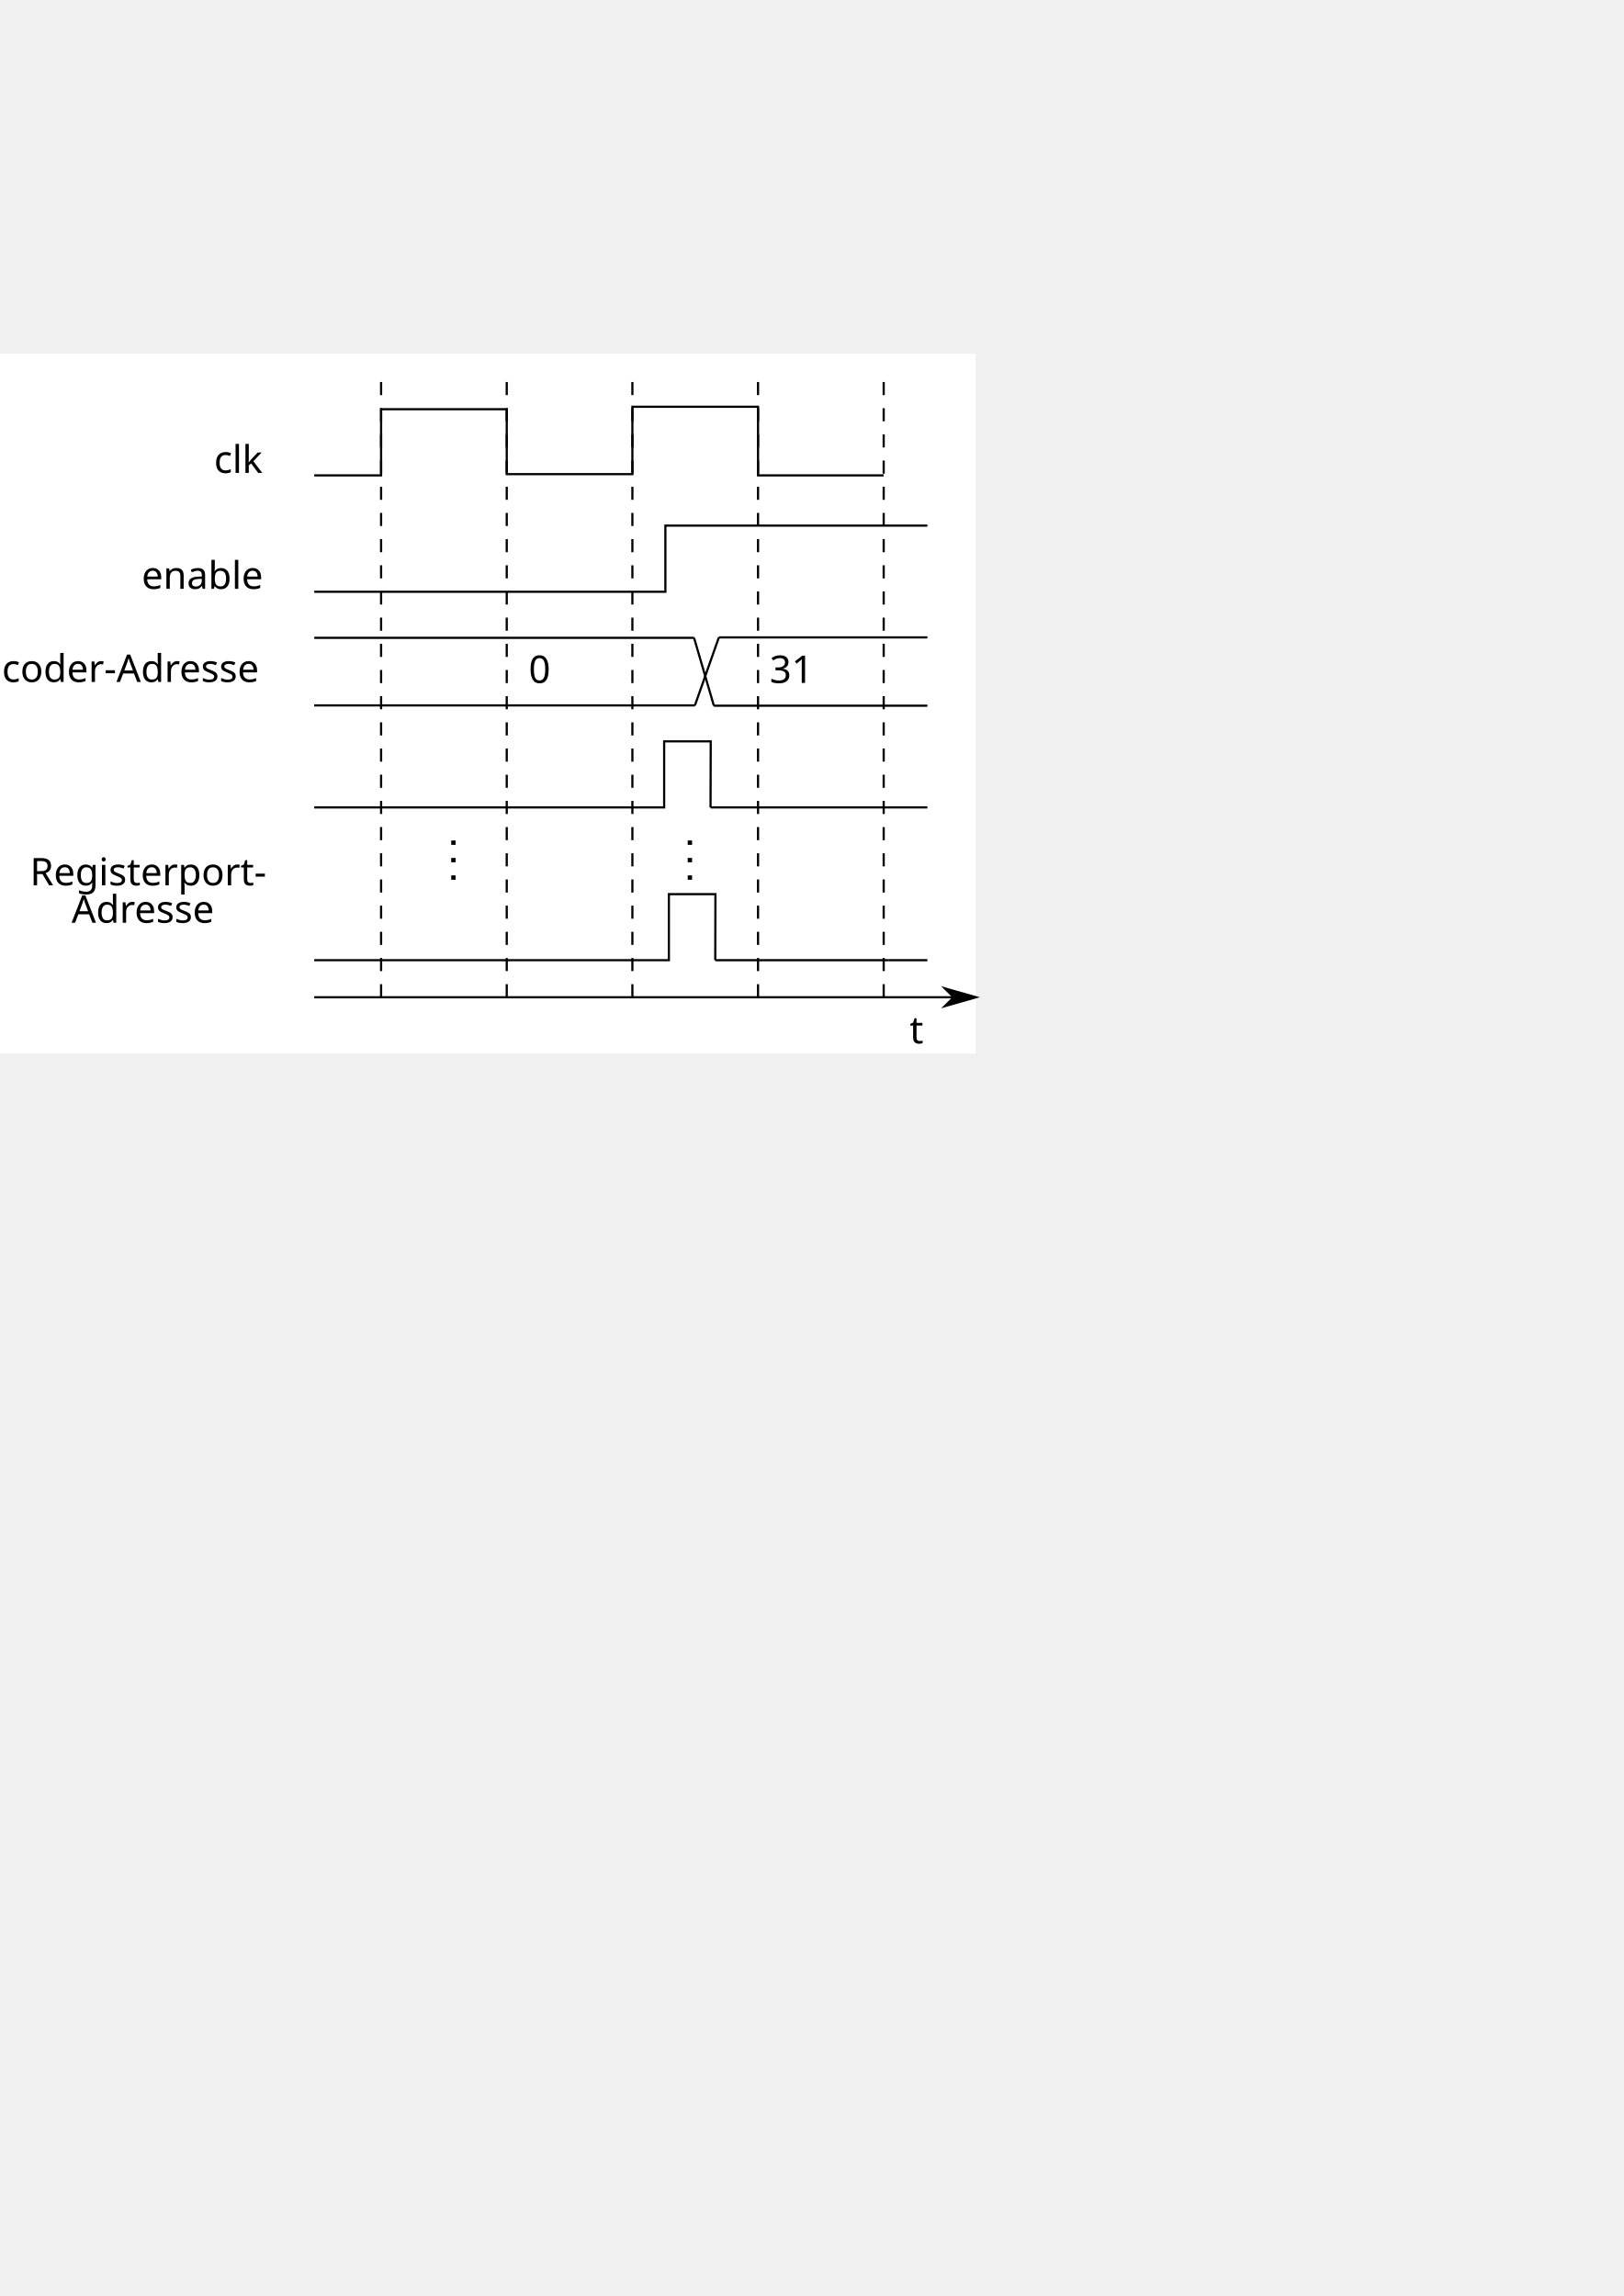
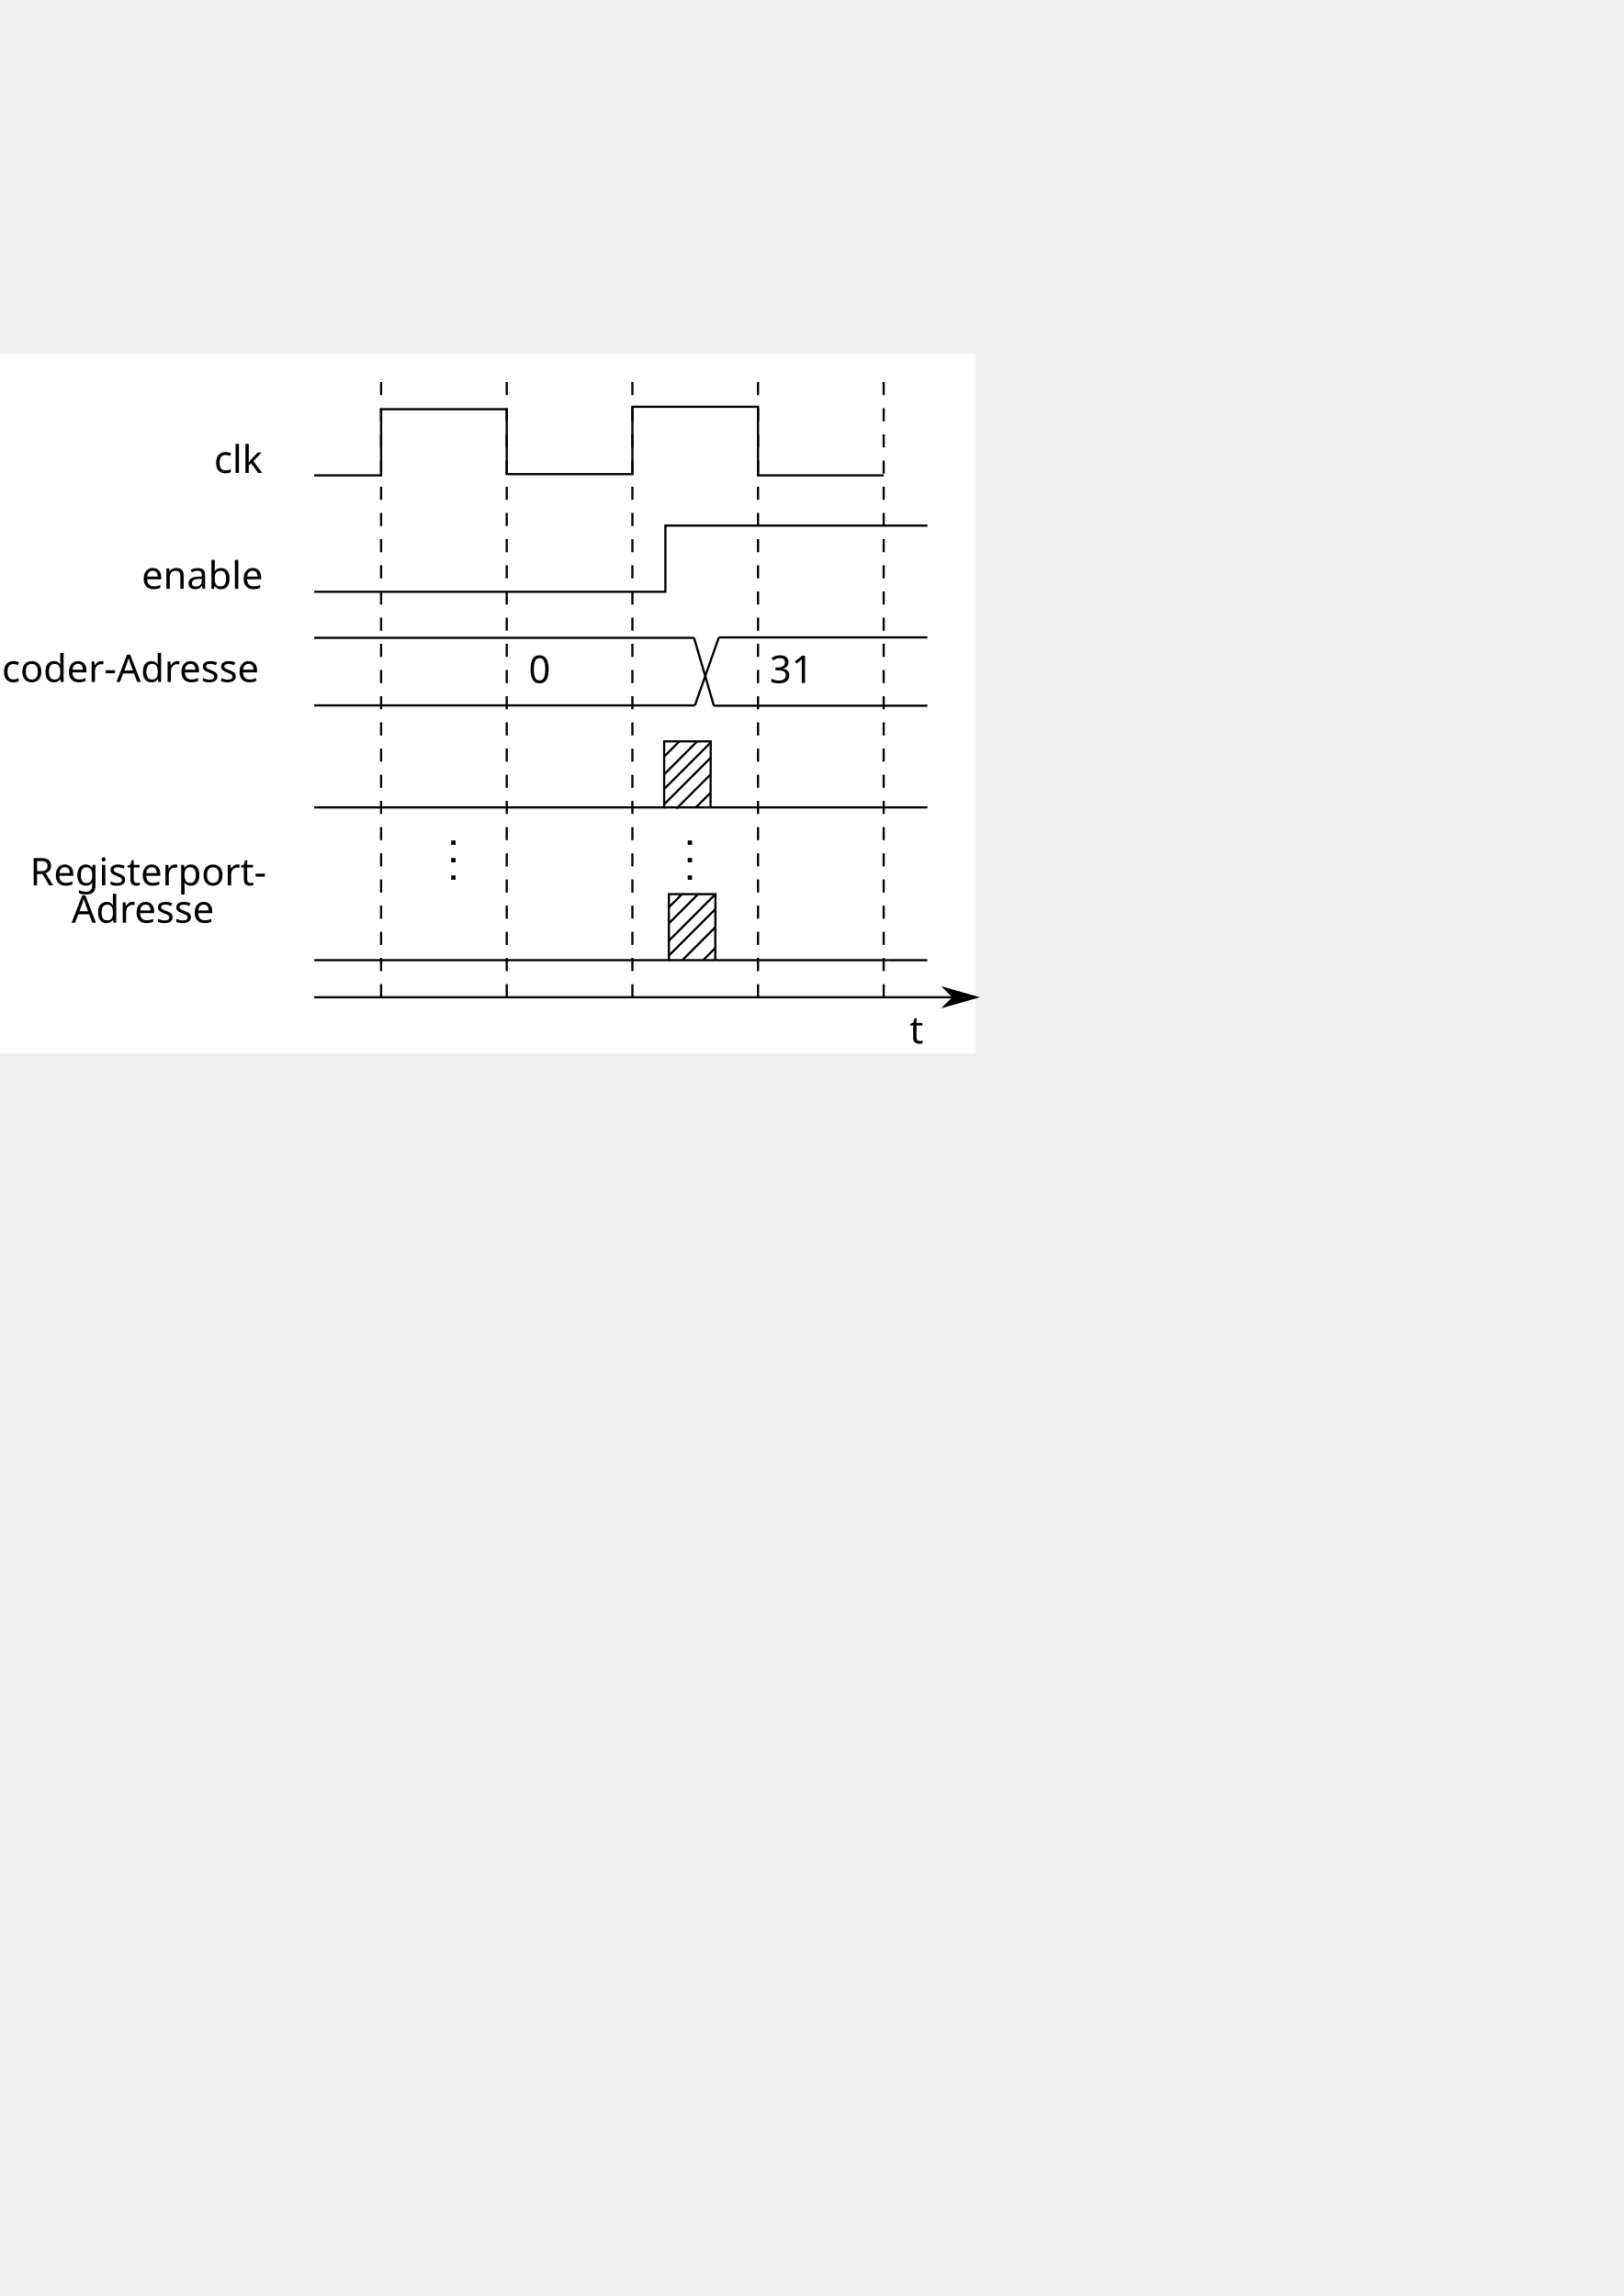
<svg xmlns="http://www.w3.org/2000/svg" width="210mm" height="297mm" viewBox="0 0 744.094 1052.362" id="svg2" version="1.1">
  <defs id="defs4">
    <marker orient="auto" refY="0.0" refX="0.0" id="Arrow1Lend" style="overflow:visible;">
      <path id="path4147" d="M 0.0,0.0 L 5.0,-5.0 L -12.5,0.0 L 5.0,5.0 L 0.0,0.0 z " style="fill-rule:evenodd;stroke:#000000;stroke-width:1pt;stroke-opacity:1;fill:#000000;fill-opacity:1" transform="scale(0.8) rotate(180) translate(12.5,0)" />
    </marker>
  </defs>
  <g id="layer2">
    <rect style="fill:#ffffff;fill-opacity:1;stroke:none;stroke-width:2;stroke-miterlimit:4;stroke-dasharray:2, 6;stroke-dashoffset:0;stroke-opacity:1" id="rect5487" width="467.763" height="320.843" x="-20.648" y="162.103" />
  </g>
  <g id="layer1">
    <path style="fill:none;fill-rule:evenodd;stroke:#000000;stroke-width:1px;stroke-linecap:butt;stroke-linejoin:miter;stroke-opacity:1;marker-end:url(#Arrow1Lend)" d="m 144,457.092 303.115,0" id="path4138" />
    <path style="fill:none;fill-rule:evenodd;stroke:#000000;stroke-width:1;stroke-linecap:butt;stroke-linejoin:miter;stroke-miterlimit:4;stroke-dasharray:6, 6;stroke-dashoffset:0;stroke-opacity:1" d="m 174.645,457.092 0,-284.002" id="path4431" />
    <path style="fill:none;fill-rule:evenodd;stroke:#000000;stroke-width:1;stroke-linecap:butt;stroke-linejoin:miter;stroke-miterlimit:4;stroke-dasharray:6, 6;stroke-dashoffset:0;stroke-opacity:1" d="m 232.225,457.092 0,-284.002" id="path4431-9" />
    <path style="fill:none;fill-rule:evenodd;stroke:#000000;stroke-width:1;stroke-linecap:butt;stroke-linejoin:miter;stroke-miterlimit:4;stroke-dasharray:6, 6;stroke-dashoffset:0;stroke-opacity:1" d="m 289.806,457.092 0,-284.002" id="path4431-6" />
    <path style="fill:none;fill-rule:evenodd;stroke:#000000;stroke-width:1;stroke-linecap:butt;stroke-linejoin:miter;stroke-miterlimit:4;stroke-dasharray:6, 6;stroke-dashoffset:0;stroke-opacity:1" d="m 347.386,457.092 0,-284.002" id="path4431-2" />
    <path style="fill:none;fill-rule:evenodd;stroke:#000000;stroke-width:1;stroke-linecap:butt;stroke-linejoin:miter;stroke-miterlimit:4;stroke-dasharray:6, 6;stroke-dashoffset:0;stroke-opacity:1" d="m 404.967,457.092 0,-284.002" id="path4431-2-8" />
    <path style="fill:none;fill-rule:evenodd;stroke:#000000;stroke-width:1px;stroke-linecap:butt;stroke-linejoin:miter;stroke-opacity:1" d="m 144,217.885 30.645,0 0,-30.324 57.58,0 0,29.763 57.58,0 0,-30.886 57.58,0 0,31.447 57.58,0" id="path4502" />
    <path style="fill:none;fill-rule:evenodd;stroke:#000000;stroke-width:1px;stroke-linecap:butt;stroke-linejoin:miter;stroke-opacity:1" d="m 144,271.233 30.645,0 57.58,0 57.58,0 15.121,0 0,-30.324 42.46,0 77.614,0" id="path4512" />
    <path style="fill:none;fill-rule:evenodd;stroke:#000000;stroke-width:1px;stroke-linecap:butt;stroke-linejoin:miter;stroke-opacity:1" d="m 318.063,292.346 9.081,31.112" id="path4546" />
    <path style="fill:none;fill-rule:evenodd;stroke:#000000;stroke-width:1px;stroke-linecap:butt;stroke-linejoin:miter;stroke-opacity:1" d="m 318.46,323.319 10.976,-31.172" id="path4548" />
    <path style="fill:none;fill-rule:evenodd;stroke:#000000;stroke-width:1px;stroke-linecap:butt;stroke-linejoin:miter;stroke-opacity:1" d="m 318.46,323.319 -174.46,0" id="path4554" />
    <path style="fill:none;fill-rule:evenodd;stroke:#000000;stroke-width:1px;stroke-linecap:butt;stroke-linejoin:miter;stroke-opacity:1" d="m 327.144,323.458 97.856,0" id="path4558" />
    <path style="fill:none;fill-rule:evenodd;stroke:#000000;stroke-width:1px;stroke-linecap:butt;stroke-linejoin:miter;stroke-opacity:1" d="m 144,370.068 160.365,-4.1e-4 0,-30.267 21.339,0 -0.085,30.267" id="path5391" />
    <path style="fill:none;fill-rule:evenodd;stroke:#000000;stroke-width:1px;stroke-linecap:butt;stroke-linejoin:miter;stroke-opacity:1" d="m 325.62,370.067 79.347,0" id="path5393" />
    <path style="fill:none;fill-rule:evenodd;stroke:#000000;stroke-width:1px;stroke-linecap:butt;stroke-linejoin:miter;stroke-opacity:1" d="m 404.967,370.067 20.033,0" id="path5395" />
    <path style="fill:none;fill-rule:evenodd;stroke:#000000;stroke-width:2;stroke-linecap:butt;stroke-linejoin:miter;stroke-opacity:1;stroke-miterlimit:4;stroke-dasharray:2, 6;stroke-dashoffset:0" d="m 316.158,385.23 0,19.093 0.562,0" id="path5432" />
    <path style="fill:none;fill-rule:evenodd;stroke:#000000;stroke-width:2;stroke-linecap:butt;stroke-linejoin:miter;stroke-miterlimit:4;stroke-dasharray:2, 6;stroke-dashoffset:0;stroke-opacity:1" d="m 207.777,385.23 0,19.093 0.562,0" id="path5432-3" />
    <text xml:space="preserve" style="font-style:normal;font-weight:normal;font-size:17.5px;line-height:125%;font-family:sans-serif;text-align:center;letter-spacing:0px;word-spacing:0px;writing-mode:lr-tb;text-anchor:middle;fill:#000000;fill-opacity:1;stroke:none;stroke-width:1px;stroke-linecap:butt;stroke-linejoin:miter;stroke-opacity:1" x="120.584" y="216.762" id="text4508">
      <tspan id="tspan4510" x="120.584" y="216.762">clk</tspan>
    </text>
    <text xml:space="preserve" style="font-style:normal;font-weight:normal;font-size:17.5px;line-height:125%;font-family:sans-serif;text-align:center;letter-spacing:0px;word-spacing:0px;writing-mode:lr-tb;text-anchor:middle;fill:#000000;fill-opacity:1;stroke:none;stroke-width:1px;stroke-linecap:butt;stroke-linejoin:miter;stroke-opacity:1" x="104.101" y="269.895" id="text4508-5">
      <tspan id="tspan4510-7" x="104.101" y="269.895">enable</tspan>
    </text>
    <text xml:space="preserve" style="font-style:normal;font-weight:normal;font-size:17.5px;line-height:125%;font-family:sans-serif;text-align:center;letter-spacing:0px;word-spacing:0px;writing-mode:lr-tb;text-anchor:middle;fill:#000000;fill-opacity:1;stroke:none;stroke-width:1px;stroke-linecap:butt;stroke-linejoin:miter;stroke-opacity:1" x="431.39" y="478.234" id="text4508-4">
      <tspan id="tspan4510-1" x="431.39" y="478.234">t</tspan>
    </text>
    <text xml:space="preserve" style="font-style:normal;font-weight:normal;font-size:17.5px;line-height:125%;font-family:sans-serif;text-align:center;letter-spacing:0px;word-spacing:0px;writing-mode:lr-tb;text-anchor:middle;fill:#000000;fill-opacity:1;stroke:none;stroke-width:1px;stroke-linecap:butt;stroke-linejoin:miter;stroke-opacity:1" x="258.657" y="313.026" id="text4508-5-8">
      <tspan id="tspan4510-7-5" x="258.657" y="313.026">0</tspan>
    </text>
    <text xml:space="preserve" style="font-style:normal;font-weight:normal;font-size:17.5px;line-height:125%;font-family:sans-serif;text-align:center;letter-spacing:0px;word-spacing:0px;writing-mode:lr-tb;text-anchor:middle;fill:#000000;fill-opacity:1;stroke:none;stroke-width:1px;stroke-linecap:butt;stroke-linejoin:miter;stroke-opacity:1" x="374.089" y="313.026" id="text4508-5-8-9">
      <tspan id="tspan4510-7-5-7" x="374.089" y="313.026">31</tspan>
    </text>
    <text xml:space="preserve" style="font-style:normal;font-weight:normal;font-size:17.5px;line-height:125%;font-family:sans-serif;text-align:center;letter-spacing:0px;word-spacing:0px;writing-mode:lr-tb;text-anchor:middle;fill:#000000;fill-opacity:1;stroke:none;stroke-width:1px;stroke-linecap:butt;stroke-linejoin:miter;stroke-opacity:1" x="79.278" y="405.793" id="text4508-5-1">
      <tspan x="79.278" y="405.793" id="tspan5485">Registerport-</tspan>
    </text>
    <text xml:space="preserve" style="font-style:normal;font-weight:normal;font-size:17.5px;line-height:125%;font-family:sans-serif;text-align:center;letter-spacing:0px;word-spacing:0px;writing-mode:lr-tb;text-anchor:middle;fill:#000000;fill-opacity:1;stroke:none;stroke-width:1px;stroke-linecap:butt;stroke-linejoin:miter;stroke-opacity:1" x="59.838" y="312.574" id="text4508-5-1-9">
      <tspan id="tspan4510-7-8-6" x="59.838" y="312.574">Decoder-Adresse</tspan>
    </text>
    <path style="fill:none;fill-rule:evenodd;stroke:#000000;stroke-width:1px;stroke-linecap:butt;stroke-linejoin:miter;stroke-opacity:1" d="m 144,440.103 162.524,-4.1e-4 0,-30.267 21.339,0 -0.085,30.267" id="path5391-33" />
    <path style="fill:none;fill-rule:evenodd;stroke:#000000;stroke-width:1px;stroke-linecap:butt;stroke-linejoin:miter;stroke-opacity:1" d="m 327.779,440.102 79.347,0" id="path5393-86" />
    <path style="fill:none;fill-rule:evenodd;stroke:#000000;stroke-width:1px;stroke-linecap:butt;stroke-linejoin:miter;stroke-opacity:1" d="m 407.126,440.102 17.874,0" id="path5395-0" />
    <path style="fill:none;fill-rule:evenodd;stroke:#000000;stroke-width:1px;stroke-linecap:butt;stroke-linejoin:miter;stroke-opacity:1" d="m 329.436,292.147 95.564,0" id="path5723" />
    <path style="fill:none;fill-rule:evenodd;stroke:#000000;stroke-width:1px;stroke-linecap:butt;stroke-linejoin:miter;stroke-opacity:1" d="m 318.063,292.346 -174.063,0" id="path5725" />
    <text xml:space="preserve" style="font-style:normal;font-weight:normal;font-size:17.5px;line-height:125%;font-family:sans-serif;text-align:center;letter-spacing:0px;word-spacing:0px;writing-mode:lr-tb;text-anchor:middle;fill:#000000;fill-opacity:1;stroke:none;stroke-width:1px;stroke-linecap:butt;stroke-linejoin:miter;stroke-opacity:1" x="76.85" y="422.933" id="text4508-5-1-4">
      <tspan x="76.85" y="422.933" id="tspan5485-8">Adresse</tspan>
    </text>
+     <path style="fill:none;fill-rule:evenodd;stroke:#000000;stroke-width:1px;stroke-linecap:butt;stroke-linejoin:miter;stroke-opacity:1" d="m 304.365,346.763 6.963,-6.963" id="path4181" />
+     <path style="fill:none;fill-rule:evenodd;stroke:#000000;stroke-width:1px;stroke-linecap:butt;stroke-linejoin:miter;stroke-opacity:1" d="m 304.365,354.934 15.134,-15.134" id="path4183" />
+     <path style="fill:none;fill-rule:evenodd;stroke:#000000;stroke-width:1px;stroke-linecap:butt;stroke-linejoin:miter;stroke-opacity:1" d="M 304.365,361.644 325.703,340.306" id="path4185" />
+     <path style="fill:none;fill-rule:evenodd;stroke:#000000;stroke-width:1px;stroke-linecap:butt;stroke-linejoin:miter;stroke-opacity:1" d="m 325.683,347.323 -21.318,21.318" id="path4189" />
+     <path style="fill:none;fill-rule:evenodd;stroke:#000000;stroke-width:1px;stroke-linecap:butt;stroke-linejoin:miter;stroke-opacity:1" d="m 325.662,354.934 -15.688,15.688" id="path4191" />
+     <path style="fill:none;fill-rule:evenodd;stroke:#000000;stroke-width:1px;stroke-linecap:butt;stroke-linejoin:miter;stroke-opacity:1" d="m 325.639,363.329 -6.565,6.565" id="path4193" />
+     <path style="fill:none;fill-rule:evenodd;stroke:#000000;stroke-width:1px;stroke-linecap:butt;stroke-linejoin:miter;stroke-opacity:1" d="m 304.365,370.067 21.255,0" id="path4195" />
+     <path style="fill:none;fill-rule:evenodd;stroke:#000000;stroke-width:1px;stroke-linecap:butt;stroke-linejoin:miter;stroke-opacity:1" d="m 306.524,440.102 21.255,0" id="path4197" />
+     <path style="fill:none;fill-rule:evenodd;stroke:#000000;stroke-width:1px;stroke-linecap:butt;stroke-linejoin:miter;stroke-opacity:1" d="m 327.864,409.835 -21.339,21.339" id="path4201" />
+     <path style="fill:none;fill-rule:evenodd;stroke:#000000;stroke-width:1px;stroke-linecap:butt;stroke-linejoin:miter;stroke-opacity:1" d="M 327.844,416.68 306.524,438" id="path4203" />
+     <path style="fill:none;fill-rule:evenodd;stroke:#000000;stroke-width:1px;stroke-linecap:butt;stroke-linejoin:miter;stroke-opacity:1" d="m 327.821,424.969 -15.134,15.134" id="path4205" />
+     <path style="fill:none;fill-rule:evenodd;stroke:#000000;stroke-width:1px;stroke-linecap:butt;stroke-linejoin:miter;stroke-opacity:1" d="m 327.951,434.366 -5.736,5.736" id="path4207" />
+     <path style="fill:none;fill-rule:evenodd;stroke:#000000;stroke-width:1px;stroke-linecap:butt;stroke-linejoin:miter;stroke-opacity:1" d="m 306.524,415.835 6,-6" id="path4209" />
+     <path style="fill:none;fill-rule:evenodd;stroke:#000000;stroke-width:1px;stroke-linecap:butt;stroke-linejoin:miter;stroke-opacity:1" d="m 306.892,422.854 13.019,-13.019" id="path4211" />
  </g>
</svg>
